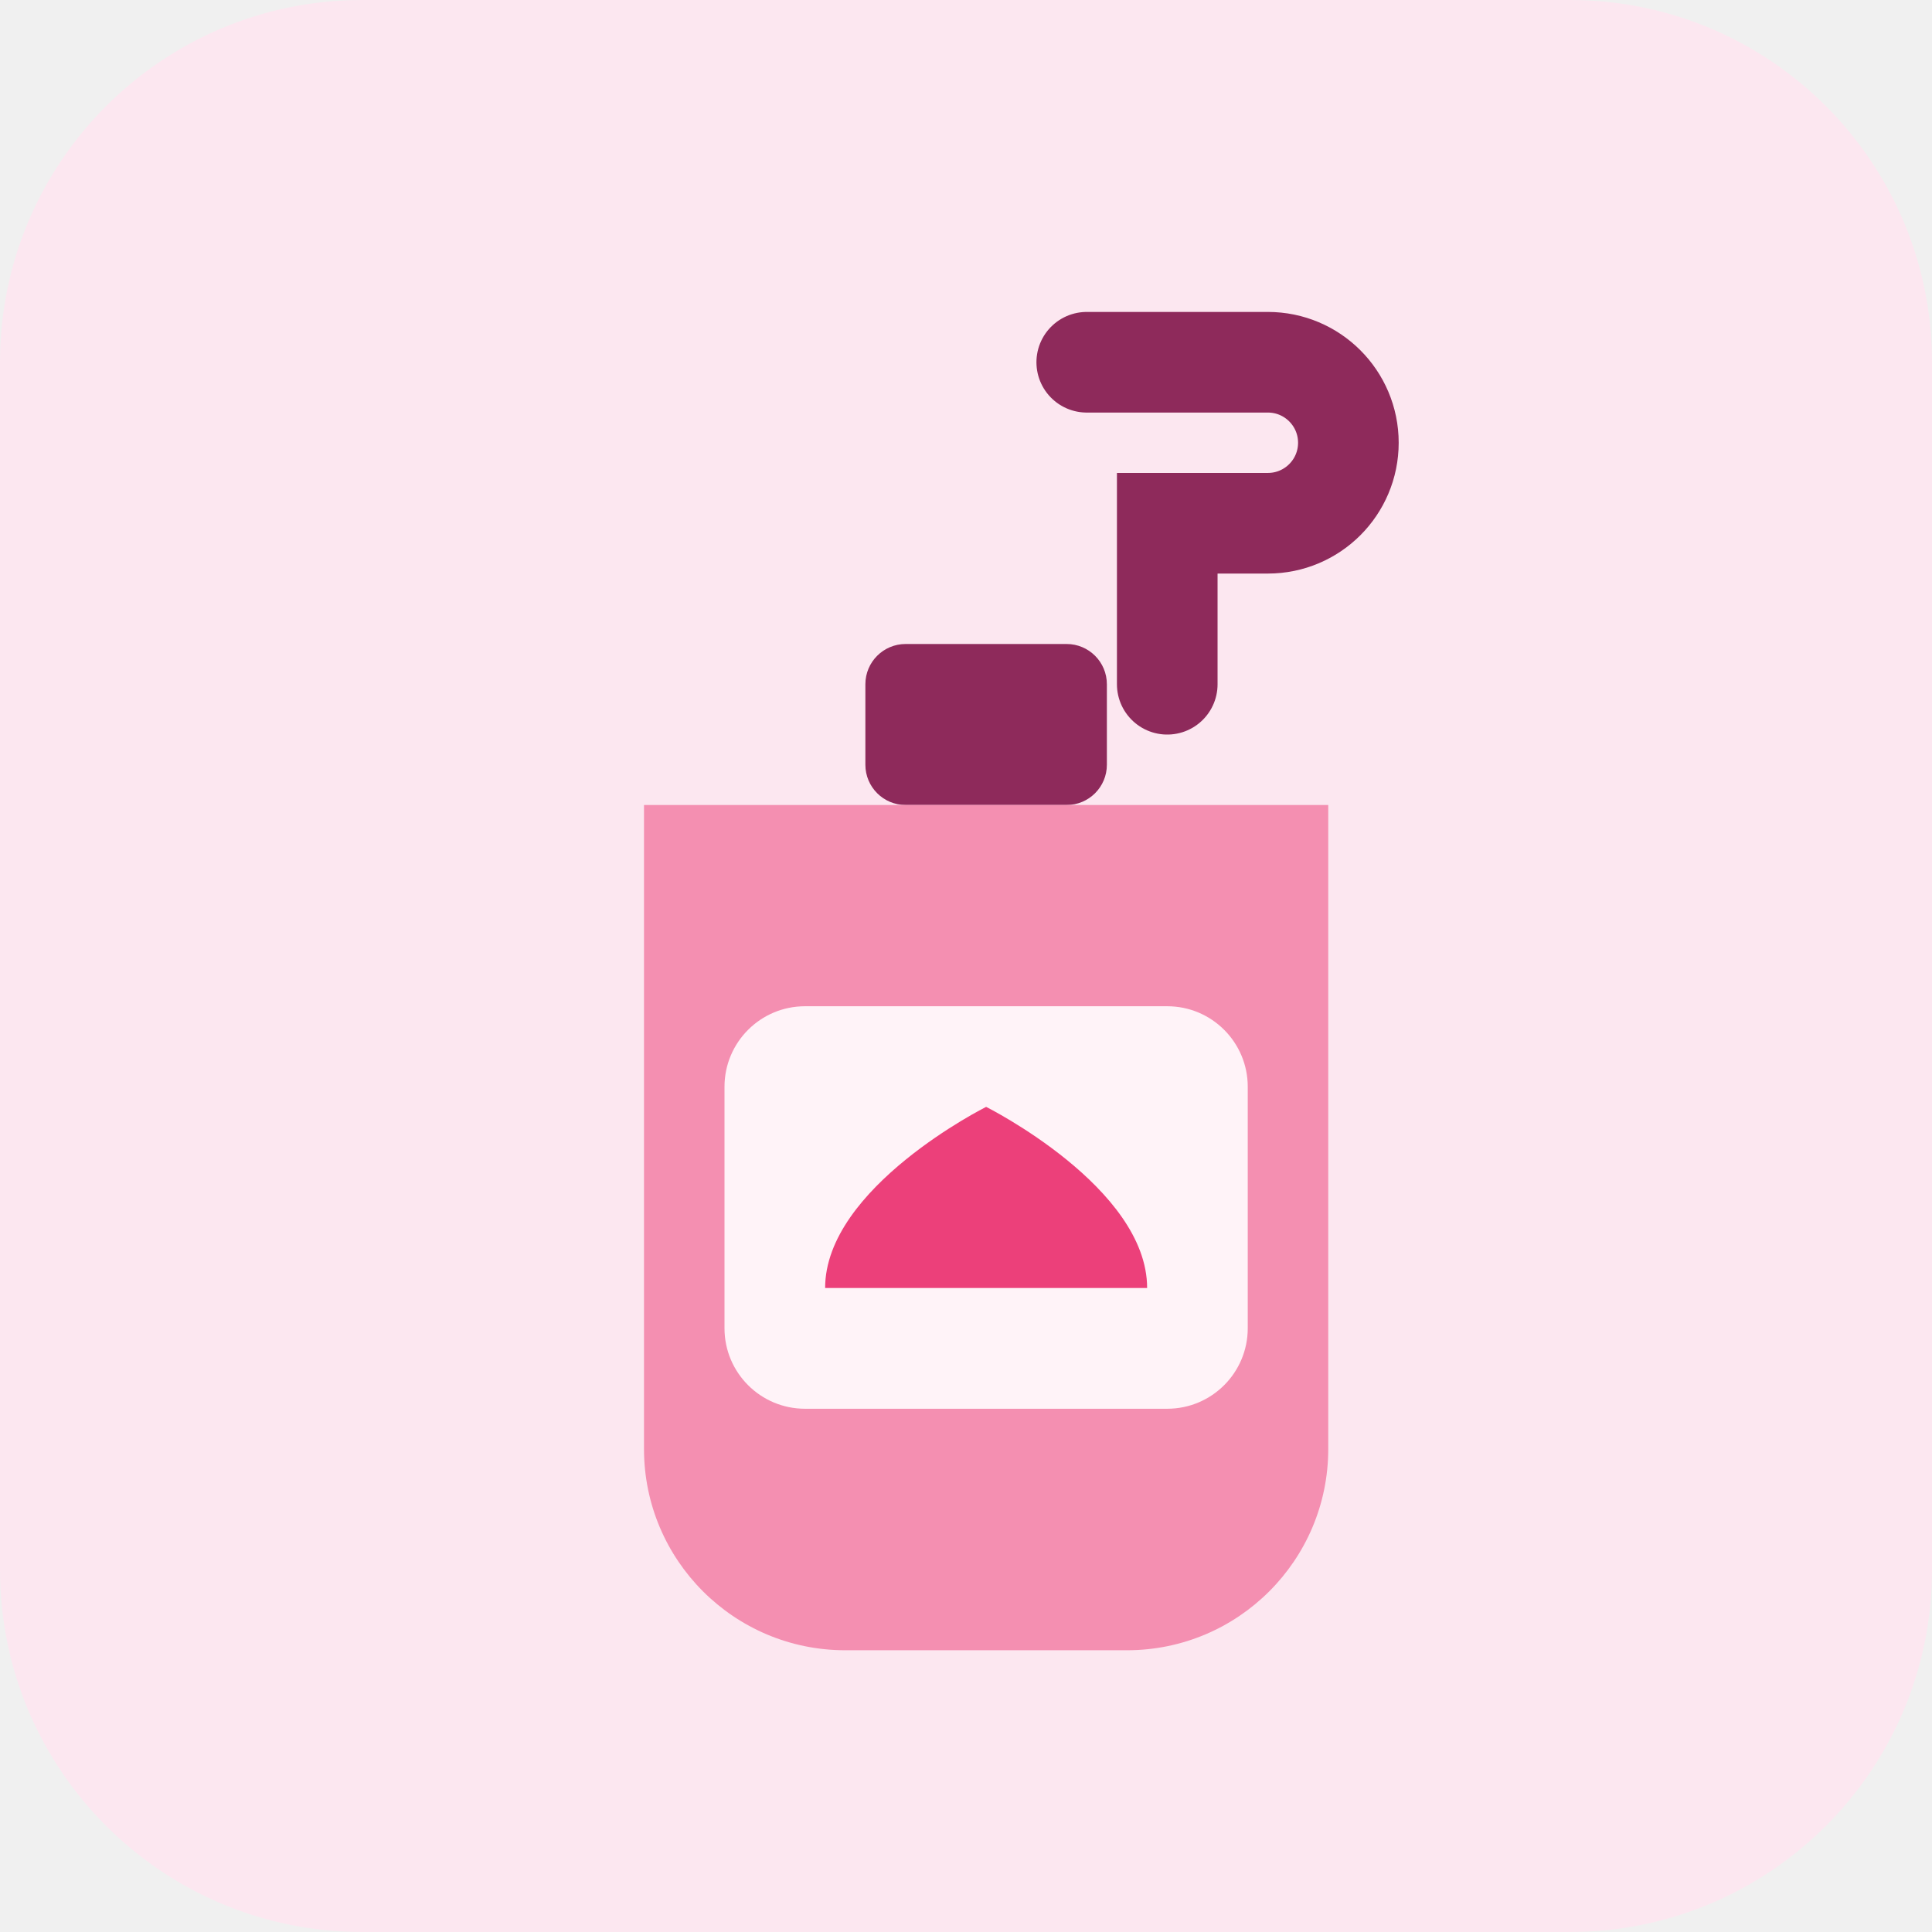
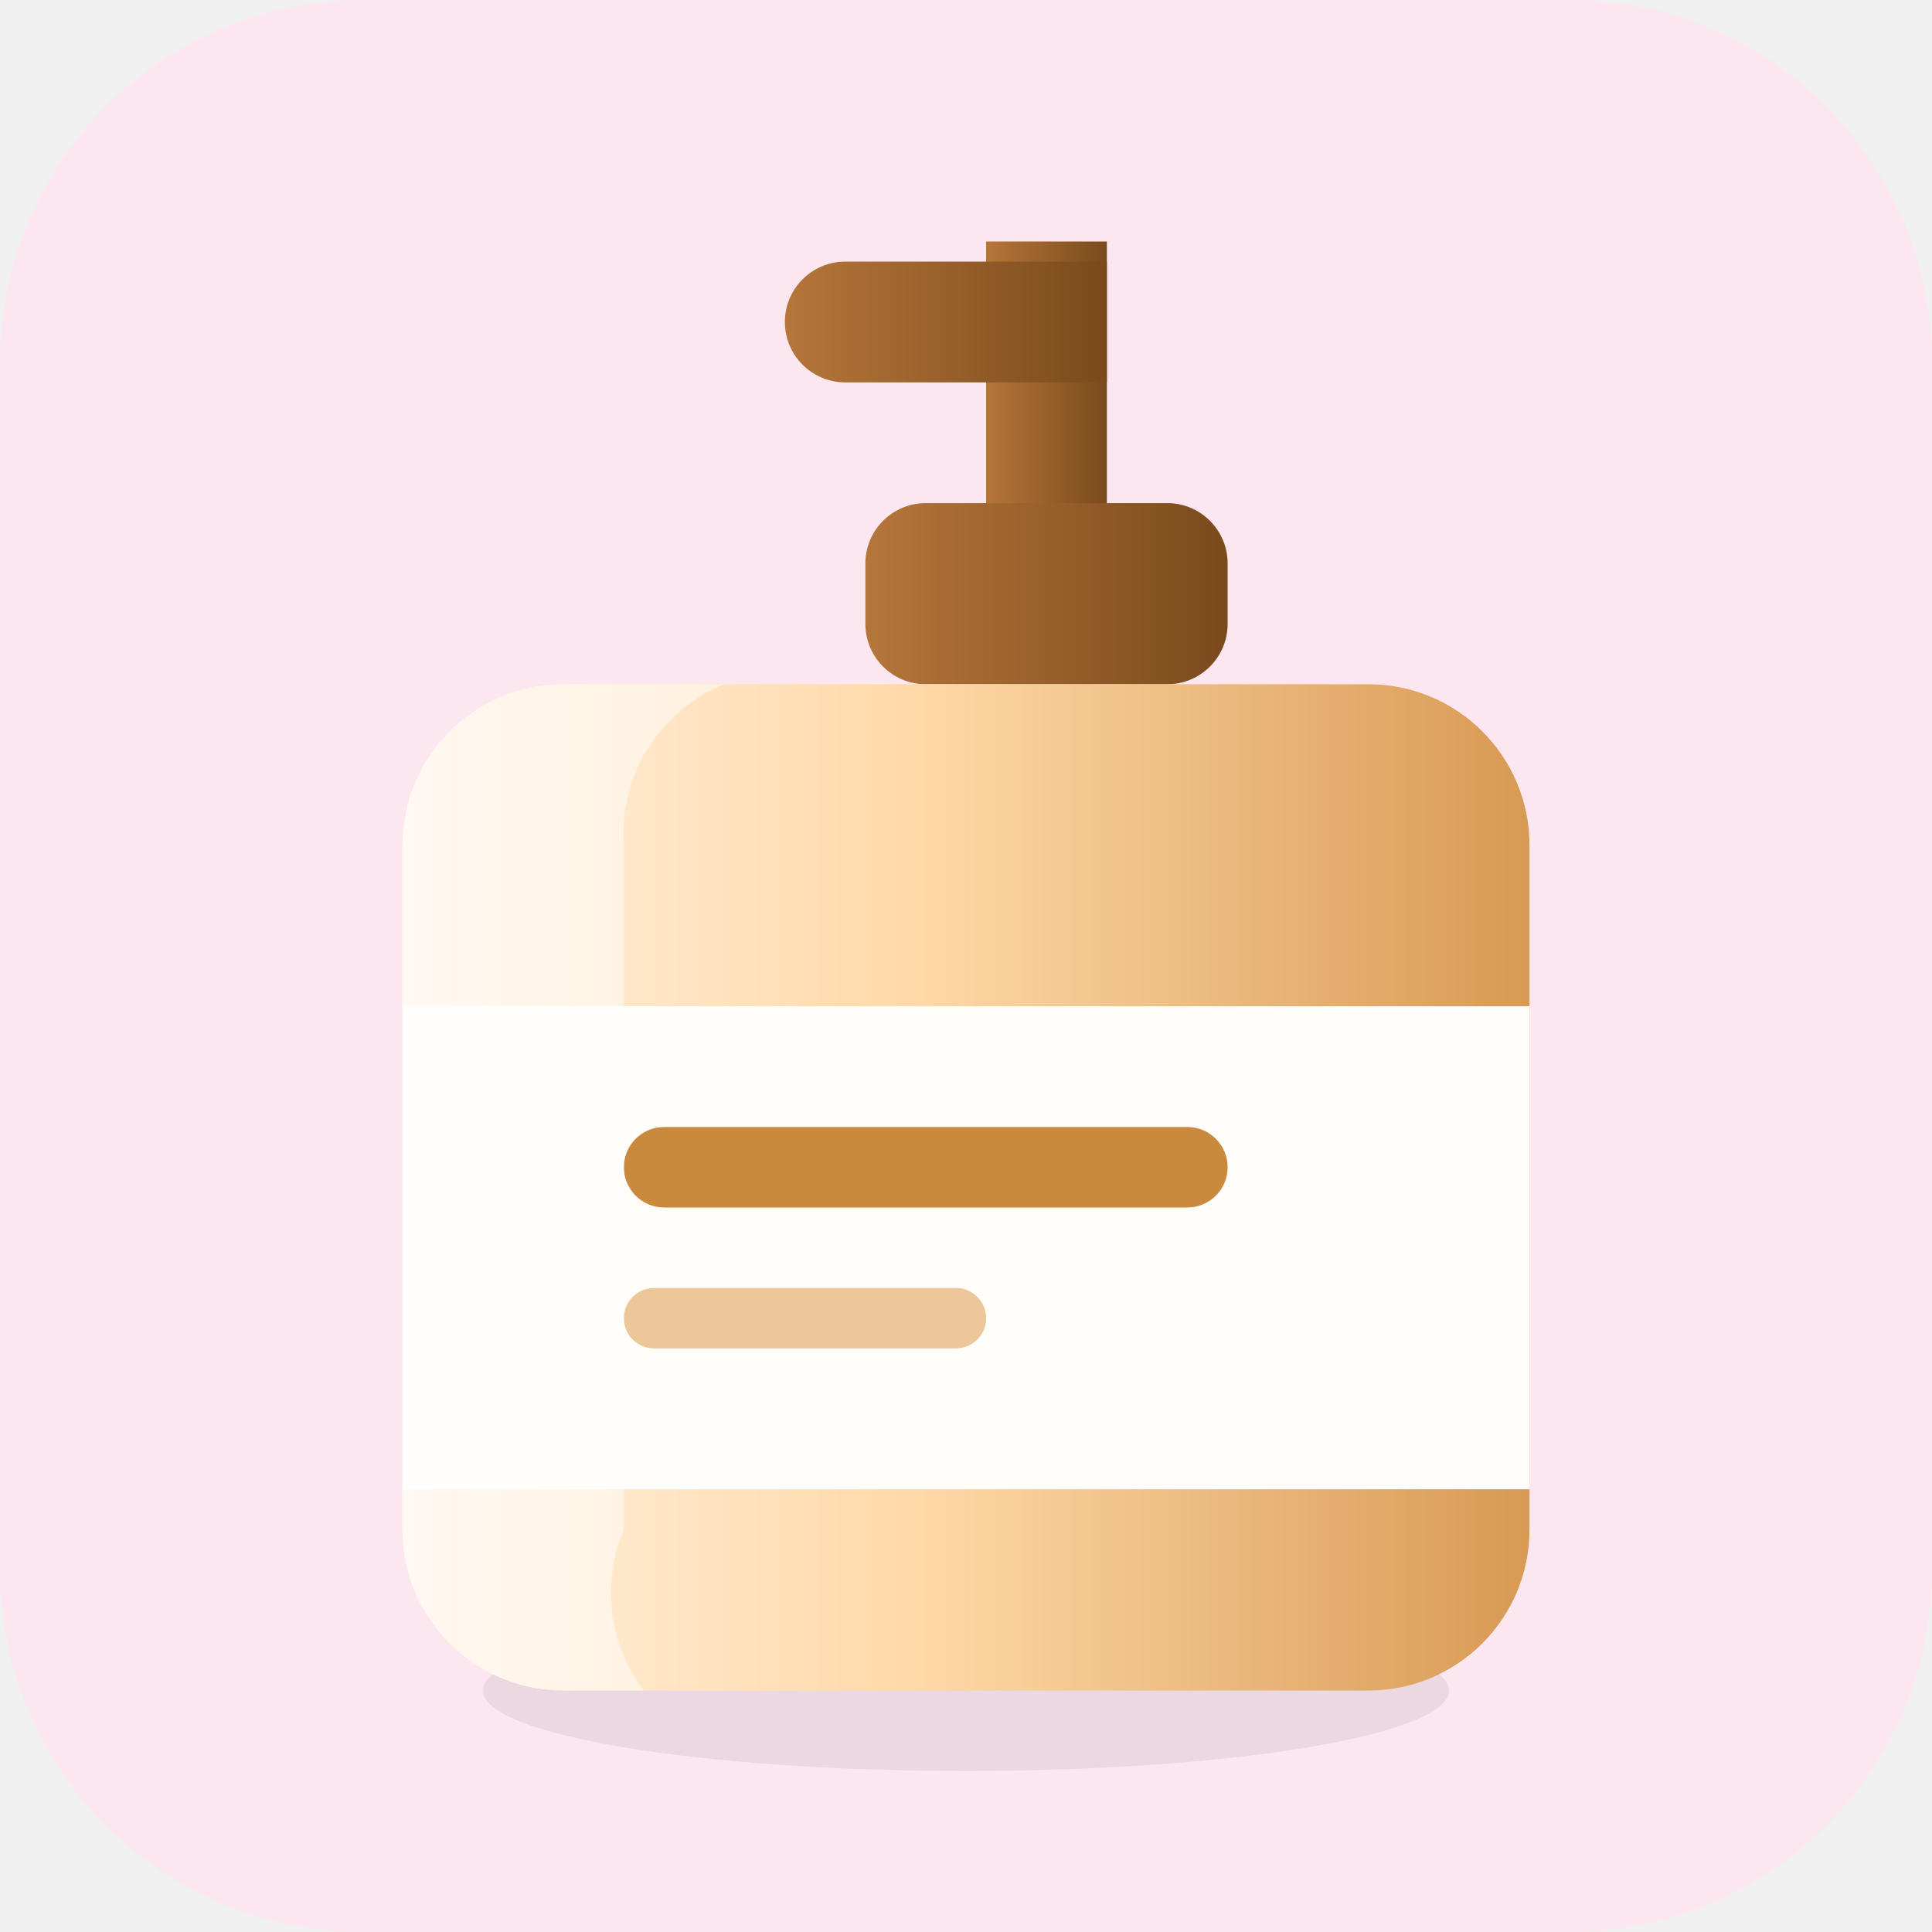
<svg xmlns="http://www.w3.org/2000/svg" viewBox="0 0 96 96" width="96" height="96" role="img" aria-label="Body Lotion">
+   <defs>
+     <linearGradient id="blBody" x1="0" y1="0" x2="1" y2="0">
+       <stop offset="0" stop-color="#FFF2E3" />
+       <stop offset=".45" stop-color="#FFD9A8" />
+       <stop offset="1" stop-color="#D89A54" />
+     </linearGradient>
+     <linearGradient id="blCap" x1="0" y1="0" x2="1" y2="0">
+       <stop offset="0" stop-color="#B5763A" />
+       <stop offset="1" stop-color="#7A4A1C" />
+     </linearGradient>
+   </defs>
  <rect width="96" height="96" rx="18" fill="#FCE7F0" />
-   <path d="M54 18h9a4 4 0 0 1 0 8h-5v8" fill="none" stroke="#8E2A5B" stroke-width="5" stroke-linecap="round" />
-   <rect x="43" y="32" width="12" height="8" rx="2" fill="#8E2A5B" />
-   <path d="M32 40h34v32a10 10 0 0 1-10 10H42a10 10 0 0 1-10-10z" fill="#F48FB1" />
-   <rect x="36" y="50" width="26" height="20" rx="4" fill="#FFF3F8" />
-   <path d="M41 64c0-5 8-9 8-9s8 4 8 9z" fill="#EC407A" />
+   <ellipse cx="48" cy="84" rx="24" ry="4" fill="#000000" opacity=".07" />
+   <rect x="49" y="12" width="6" height="14" fill="url(#blCap)" />
+   <path d="M42 13h13v6H42a3 3 0 0 1 0-6z" fill="url(#blCap)" />
+   <rect x="43" y="25" width="18" height="9" rx="3" fill="url(#blCap)" />
+   <path d="M28 34h40a8 8 0 0 1 8 8v34a8 8 0 0 1-8 8H28a8 8 0 0 1-8-8V42a8 8 0 0 1 8-8z" fill="url(#blBody)" />
+   <rect x="20" y="50" width="56" height="24" fill="#FFFDF9" />
+   <rect x="31" y="56" width="30" height="4" rx="2" fill="#C98A3E" />
+   <rect x="31" y="64" width="18" height="3" rx="1.5" fill="#EBC79A" />
+   <path d="M28 34h8a8 8 0 0 0-5 8v34a8 8 0 0 0 1 8h-4a8 8 0 0 1-8-8V42a8 8 0 0 1 8-8z" fill="#FFFFFF" opacity=".5" />
</svg>
